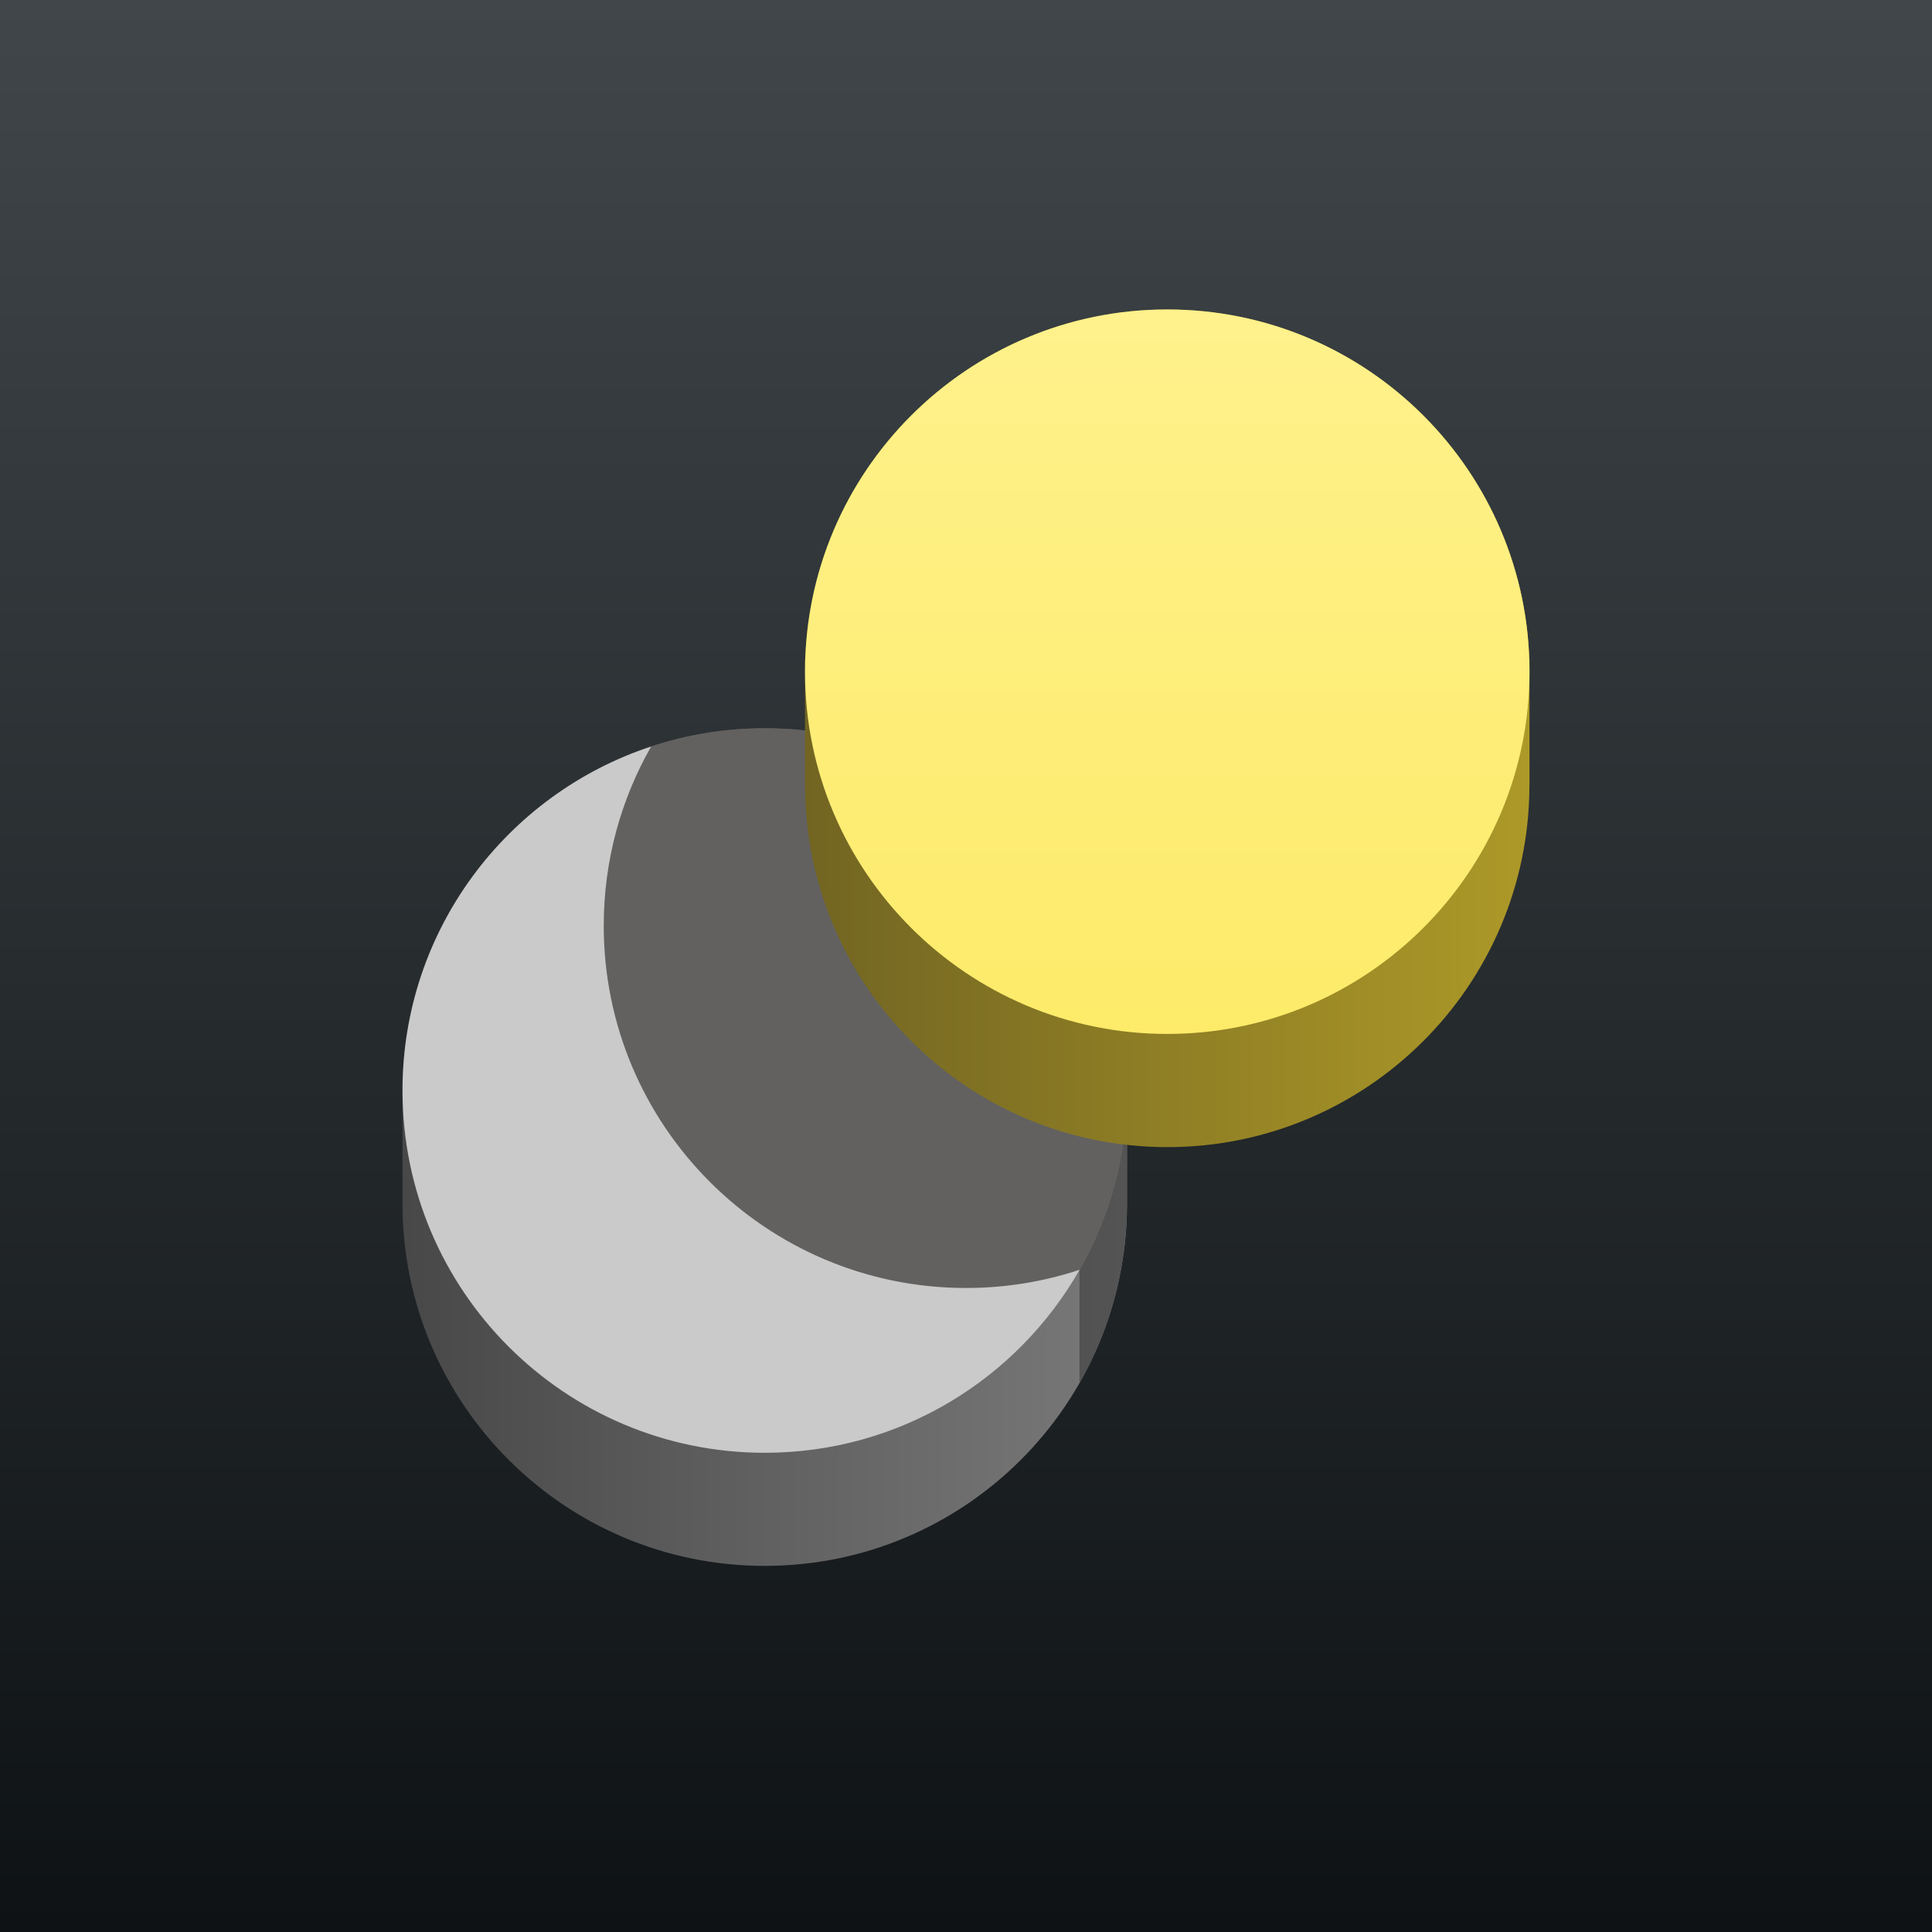
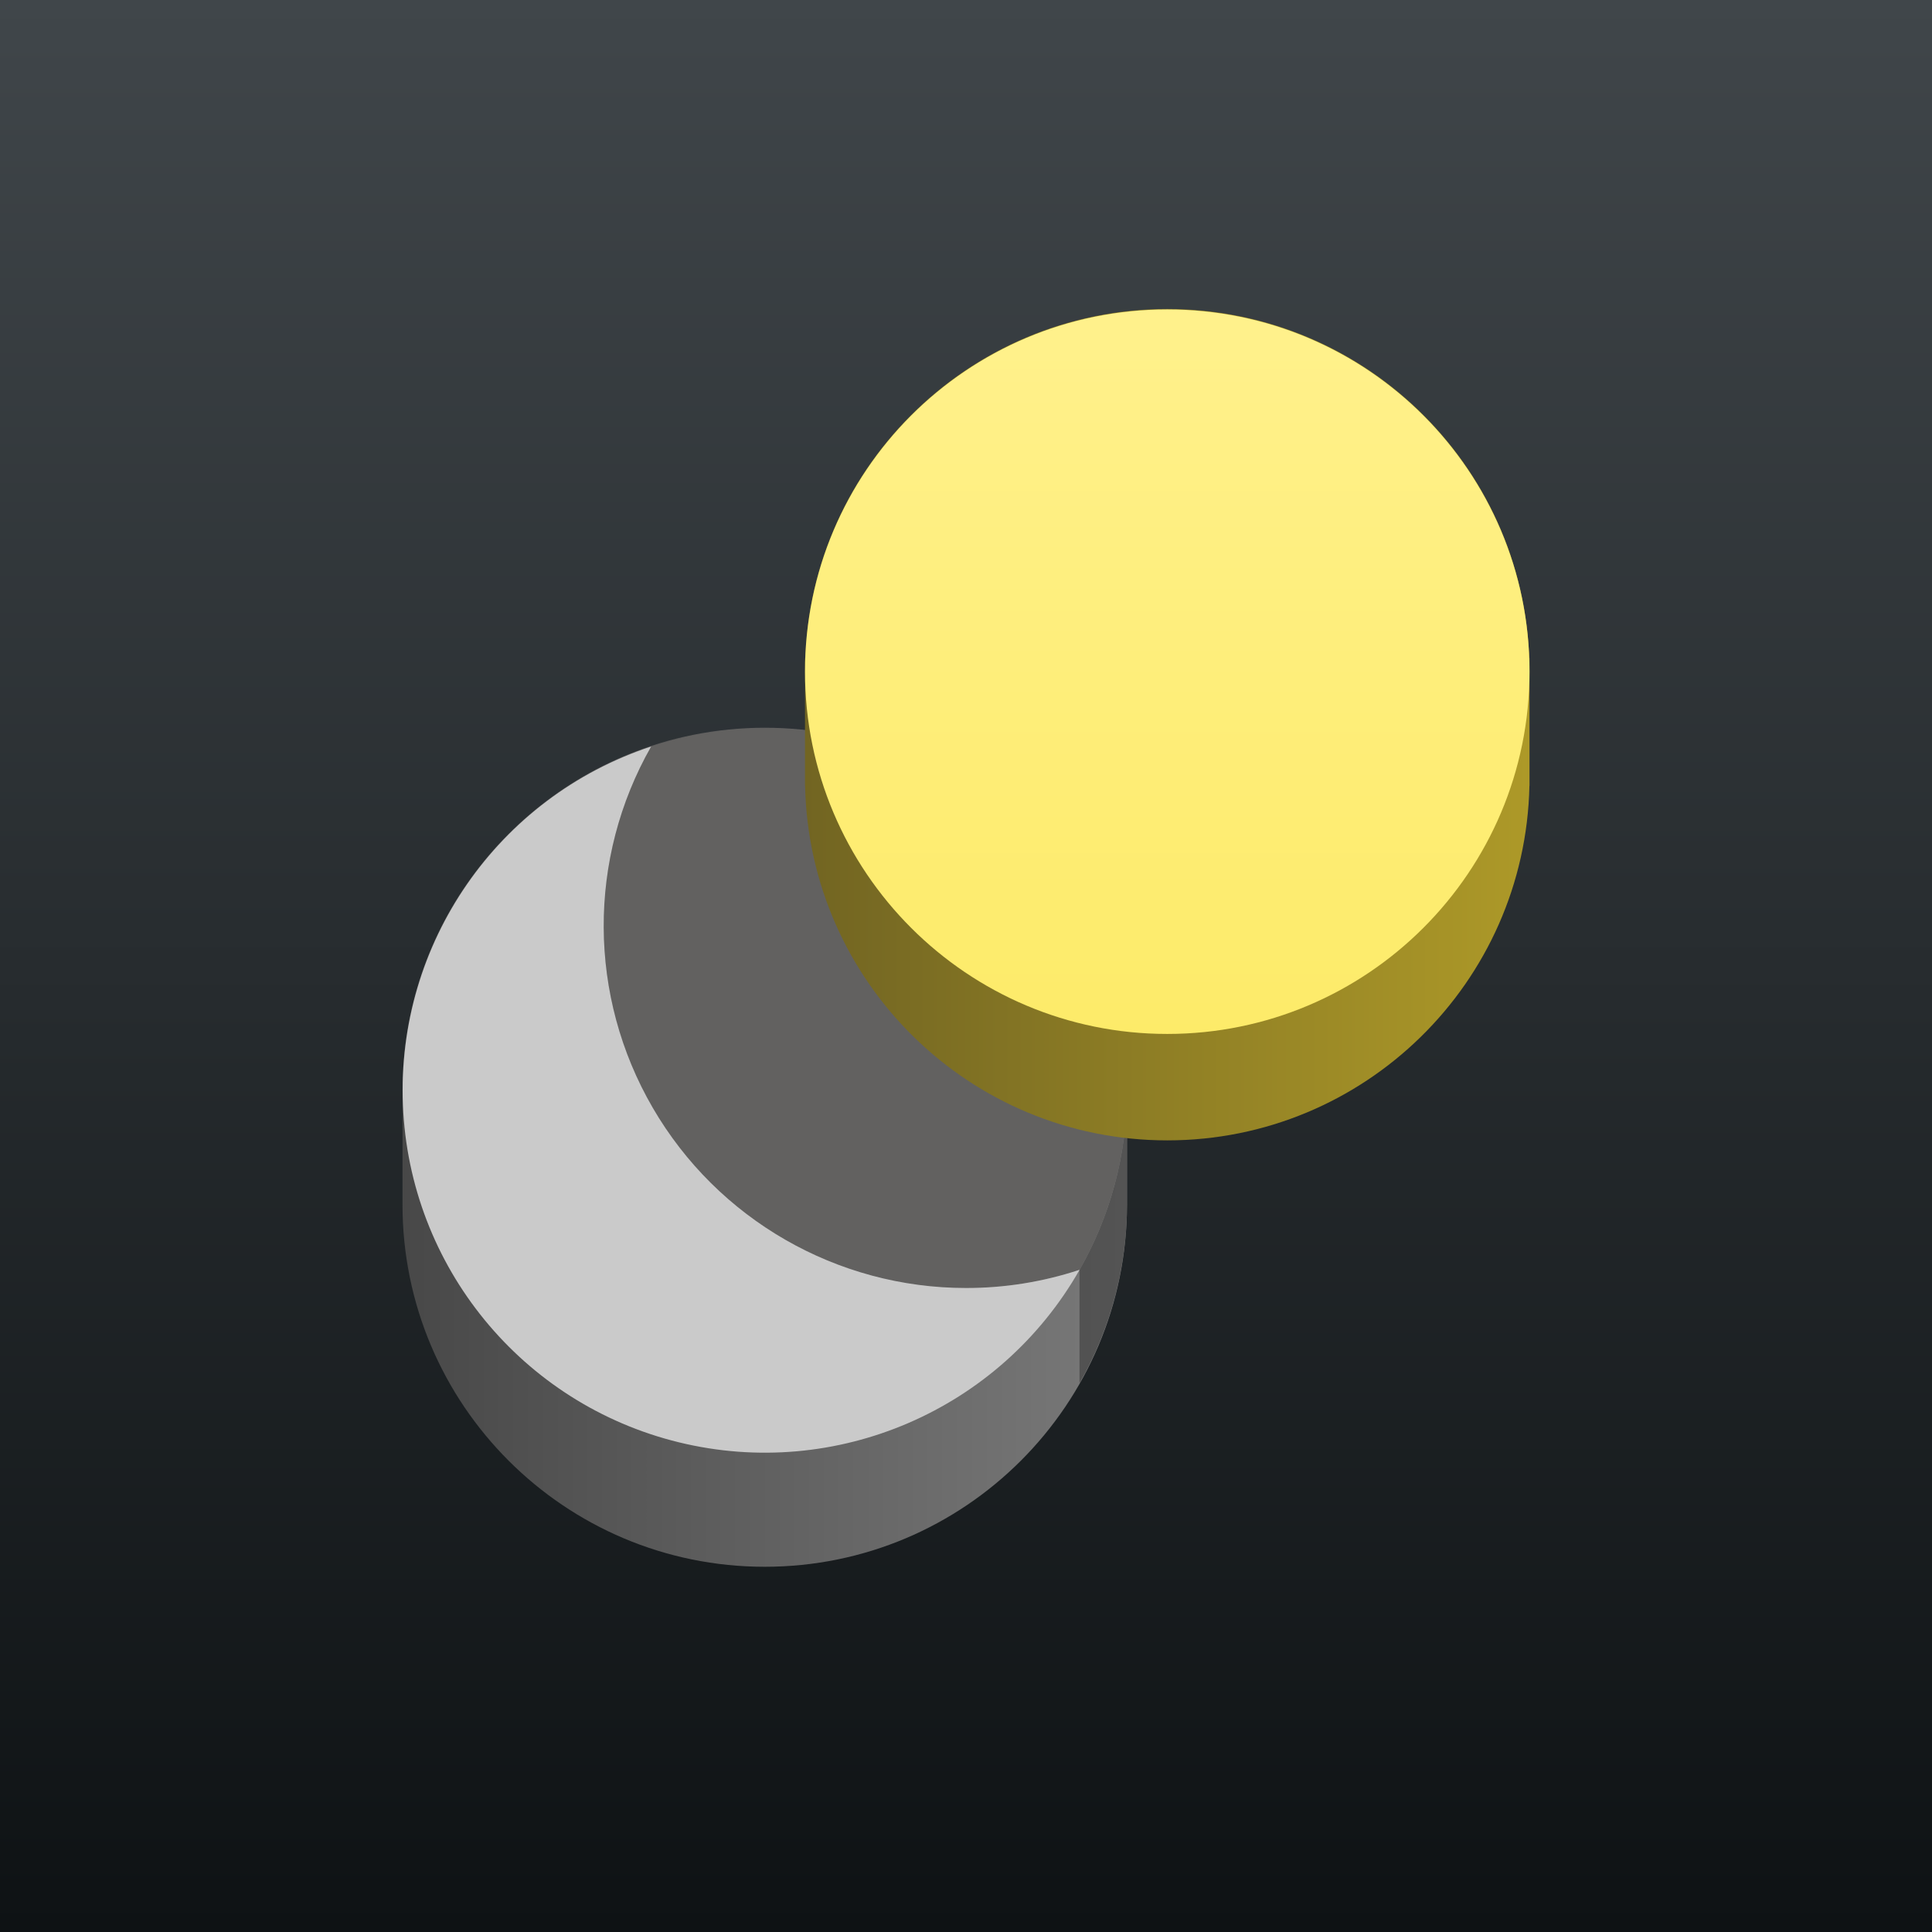
- <svg xmlns="http://www.w3.org/2000/svg" version="1.1" id="Layer_1" x="0px" y="0px" viewBox="0 0 24 24" style="enable-background:new 0 0 24 24;" xml:space="preserve">
-   <style type="text/css">
- 	.st0{fill-rule:evenodd;clip-rule:evenodd;fill:#EEEDED;}
- 	.st1{fill:#E83E3F;}
- 	.st2{fill-rule:evenodd;clip-rule:evenodd;fill:url(#SVGID_1_);}
- 	.st3{fill:#FFFFFF;}
- 	.st4{fill:#DAD9DC;}
- 	.st5{fill:#B9B7BA;}
- 	.st6{fill-rule:evenodd;clip-rule:evenodd;fill:url(#SVGID_2_);}
- 	.st7{fill-rule:evenodd;clip-rule:evenodd;fill:url(#SVGID_3_);}
- 	.st8{fill-rule:evenodd;clip-rule:evenodd;fill:url(#SVGID_4_);}
- 	.st9{fill-rule:evenodd;clip-rule:evenodd;fill:url(#SVGID_5_);}
- 	.st10{fill-rule:evenodd;clip-rule:evenodd;fill:url(#SVGID_6_);}
- 	.st11{fill-rule:evenodd;clip-rule:evenodd;fill:#626160;}
- 	.st12{fill-rule:evenodd;clip-rule:evenodd;fill:#CACACA;}
- 	.st13{fill-rule:evenodd;clip-rule:evenodd;fill:url(#SVGID_7_);}
- 	.st14{fill-rule:evenodd;clip-rule:evenodd;fill:url(#SVGID_8_);}
- 	.st15{fill:#FACEC2;}
- </style>
+ <svg xmlns="http://www.w3.org/2000/svg" id="Layer_1" viewBox="0 0 24 24">
+   <style>.st12{fill-rule:evenodd;clip-rule:evenodd;fill:#cacaca}</style>
+   <linearGradient id="SVGID_1_" gradientUnits="userSpaceOnUse" x1="12" y1="24" x2="12">
+     <stop offset="0" stop-color="#0e1214" />
+     <stop offset="1" stop-color="#40464a" />
+   </linearGradient>
+   <path d="M0 0h24v24H0V0z" fill-rule="evenodd" clip-rule="evenodd" fill="url(#SVGID_1_)" />
+   <linearGradient id="SVGID_2_" gradientUnits="userSpaceOnUse" x1="5" y1="14.25" x2="14" y2="14.25">
+     <stop offset="0" stop-color="#484848" />
+     <stop offset="1" stop-color="#797979" />
+   </linearGradient>
+   <path d="M14 13.547v-.171h-.003a4.5 4.5 0 0 0-8.994 0H5v1.587a4.5 4.5 0 0 0 9 0v-1.416z" fill-rule="evenodd" clip-rule="evenodd" fill="url(#SVGID_2_)" />
+   <linearGradient id="SVGID_3_" gradientUnits="userSpaceOnUse" x1="14" y1="13.547" x2="14" y2="13.547">
+     <stop offset="0" stop-color="#525252" />
+     <stop offset="1" stop-color="#545454" />
+   </linearGradient>
+   <path fill-rule="evenodd" clip-rule="evenodd" fill="url(#SVGID_3_)" d="M14 13.547z" />
+   <linearGradient id="SVGID_4_" gradientUnits="userSpaceOnUse" x1="13.41" y1="15.364" x2="14" y2="15.364">
+     <stop offset="0" stop-color="#525252" />
+     <stop offset="1" stop-color="#545454" />
+   </linearGradient>
+   <path d="M13.41 15.776v1.405a4.487 4.487 0 0 0 .59-2.218v-1.416c0 .811-.215 1.572-.59 2.229z" fill-rule="evenodd" clip-rule="evenodd" fill="url(#SVGID_4_)" />
+   <linearGradient id="SVGID_5_" gradientUnits="userSpaceOnUse" x1="13.997" y1="13.462" x2="14" y2="13.462">
+     <stop offset="0" stop-color="#525252" />
+     <stop offset="1" stop-color="#545454" />
+   </linearGradient>
+   <path d="M14 13.376h-.003l.003.171v-.171z" fill-rule="evenodd" clip-rule="evenodd" fill="url(#SVGID_5_)" />
+   <path d="M9.5 9.047a4.48 4.48 0 0 0-1.411.226 4.5 4.5 0 0 0 5.322 6.501A4.5 4.5 0 0 0 9.5 9.047z" fill-rule="evenodd" clip-rule="evenodd" fill="#626160" />
  <g>
-     <linearGradient id="SVGID_1_" gradientUnits="userSpaceOnUse" x1="12" y1="24" x2="12" y2="-9.094947e-13">
-       <stop offset="0" style="stop-color:#0E1214" />
-       <stop offset="1" style="stop-color:#40464A" />
-     </linearGradient>
-     <path class="st2" d="M0,0h24v24H0V0z" />
-     <linearGradient id="SVGID_2_" gradientUnits="userSpaceOnUse" x1="5" y1="14.25" x2="14" y2="14.25">
-       <stop offset="0" style="stop-color:#484848" />
-       <stop offset="1" style="stop-color:#797979" />
-     </linearGradient>
-     <path class="st6" d="M14,13.547C14,13.547,14,13.547,14,13.547l0-0.171h-0.003c-0.09-2.406-2.069-4.329-4.497-4.329   s-4.407,1.923-4.497,4.329H5v1.587h0c0.006,2.48,2.018,4.489,4.5,4.489c2.482,0,4.494-2.009,4.5-4.489h0L14,13.547   C14,13.547,14,13.547,14,13.547z" />
-     <g>
-       <linearGradient id="SVGID_3_" gradientUnits="userSpaceOnUse" x1="14" y1="13.547" x2="14" y2="13.547">
-         <stop offset="0" style="stop-color:#525252" />
-         <stop offset="1" style="stop-color:#545454" />
-       </linearGradient>
-       <polygon class="st7" points="14,13.547 14,13.547 14,13.547   " />
-       <linearGradient id="SVGID_4_" gradientUnits="userSpaceOnUse" x1="13.41" y1="15.364" x2="14" y2="15.364">
-         <stop offset="0" style="stop-color:#525252" />
-         <stop offset="1" style="stop-color:#545454" />
-       </linearGradient>
-       <path class="st8" d="M13.41,15.776v1.405c0.373-0.654,0.588-1.411,0.59-2.218h0v-1.416C14,14.358,13.785,15.119,13.41,15.776z" />
-       <linearGradient id="SVGID_5_" gradientUnits="userSpaceOnUse" x1="13.997" y1="13.462" x2="14" y2="13.462">
-         <stop offset="0" style="stop-color:#525252" />
-         <stop offset="1" style="stop-color:#545454" />
-       </linearGradient>
-       <path class="st9" d="M14,13.376h-0.003C13.999,13.433,14,13.49,14,13.547V13.376z" />
-     </g>
-     <g>
-       <path class="st11" d="M9.5,9.047c-0.493,0-0.967,0.079-1.411,0.226C7.714,9.93,7.5,10.69,7.5,11.5c0,2.485,2.015,4.5,4.5,4.5    c0.493,0,0.967-0.079,1.411-0.226C13.786,15.118,14,14.357,14,13.547C14,11.062,11.985,9.047,9.5,9.047z" />
-     </g>
-     <g>
-       <path class="st12" d="M13.411,15.774C13.411,15.774,13.411,15.774,13.411,15.774L13.411,15.774z" />
-       <path class="st12" d="M12,16c-2.485,0-4.5-2.015-4.5-4.5c0-0.81,0.214-1.57,0.589-2.227C6.295,9.865,5,11.555,5,13.547    c0,2.485,2.015,4.5,4.5,4.5c1.675,0,3.136-0.915,3.911-2.273C12.967,15.921,12.493,16,12,16z" />
-       <path class="st12" d="M8.089,9.273C8.089,9.273,8.089,9.273,8.089,9.273L8.089,9.273z" />
-     </g>
-     <linearGradient id="SVGID_6_" gradientUnits="userSpaceOnUse" x1="10" y1="9.047" x2="19" y2="9.047">
-       <stop offset="0" style="stop-color:#726522" />
-       <stop offset="1" style="stop-color:#AD9928" />
-     </linearGradient>
-     <path class="st10" d="M18.997,8.174c-0.09-2.406-2.069-4.329-4.497-4.329s-4.407,1.923-4.497,4.329H10v1.587h0.001   c0.006,2.48,2.017,4.489,4.499,4.489s4.493-2.009,4.499-4.489H19V8.174H18.997z" />
-     <linearGradient id="SVGID_7_" gradientUnits="userSpaceOnUse" x1="14.5" y1="12.844" x2="14.5" y2="3.844">
-       <stop offset="0" style="stop-color:#FDEB69" />
-       <stop offset="1" style="stop-color:#FFF18C" />
-     </linearGradient>
-     <path class="st13" d="M14.5,3.844c2.485,0,4.5,2.015,4.5,4.5s-2.015,4.5-4.5,4.5s-4.5-2.015-4.5-4.5S12.015,3.844,14.5,3.844z" />
+     <path class="st12" d="M13.411 15.774zM12 16a4.5 4.5 0 0 1-3.911-6.727 4.5 4.5 0 1 0 5.322 6.501A4.48 4.48 0 0 1 12 16zM8.089 9.273z" />
  </g>
+   <linearGradient id="SVGID_6_" gradientUnits="userSpaceOnUse" x1="10" y1="9.047" x2="19" y2="9.047">
+     <stop offset="0" stop-color="#726522" />
+     <stop offset="1" stop-color="#ad9928" />
+   </linearGradient>
+   <path d="M18.997 8.174a4.5 4.5 0 0 0-8.994 0H10v1.587h.001a4.5 4.5 0 0 0 8.998 0H19V8.174h-.003z" fill-rule="evenodd" clip-rule="evenodd" fill="url(#SVGID_6_)" />
+   <linearGradient id="SVGID_7_" gradientUnits="userSpaceOnUse" x1="14.5" y1="12.844" x2="14.5" y2="3.844">
+     <stop offset="0" stop-color="#fdeb69" />
+     <stop offset="1" stop-color="#fff18c" />
+   </linearGradient>
+   <path d="M14.5 3.844a4.5 4.5 0 1 1 0 9 4.5 4.5 0 0 1 0-9z" fill-rule="evenodd" clip-rule="evenodd" fill="url(#SVGID_7_)" />
</svg>
